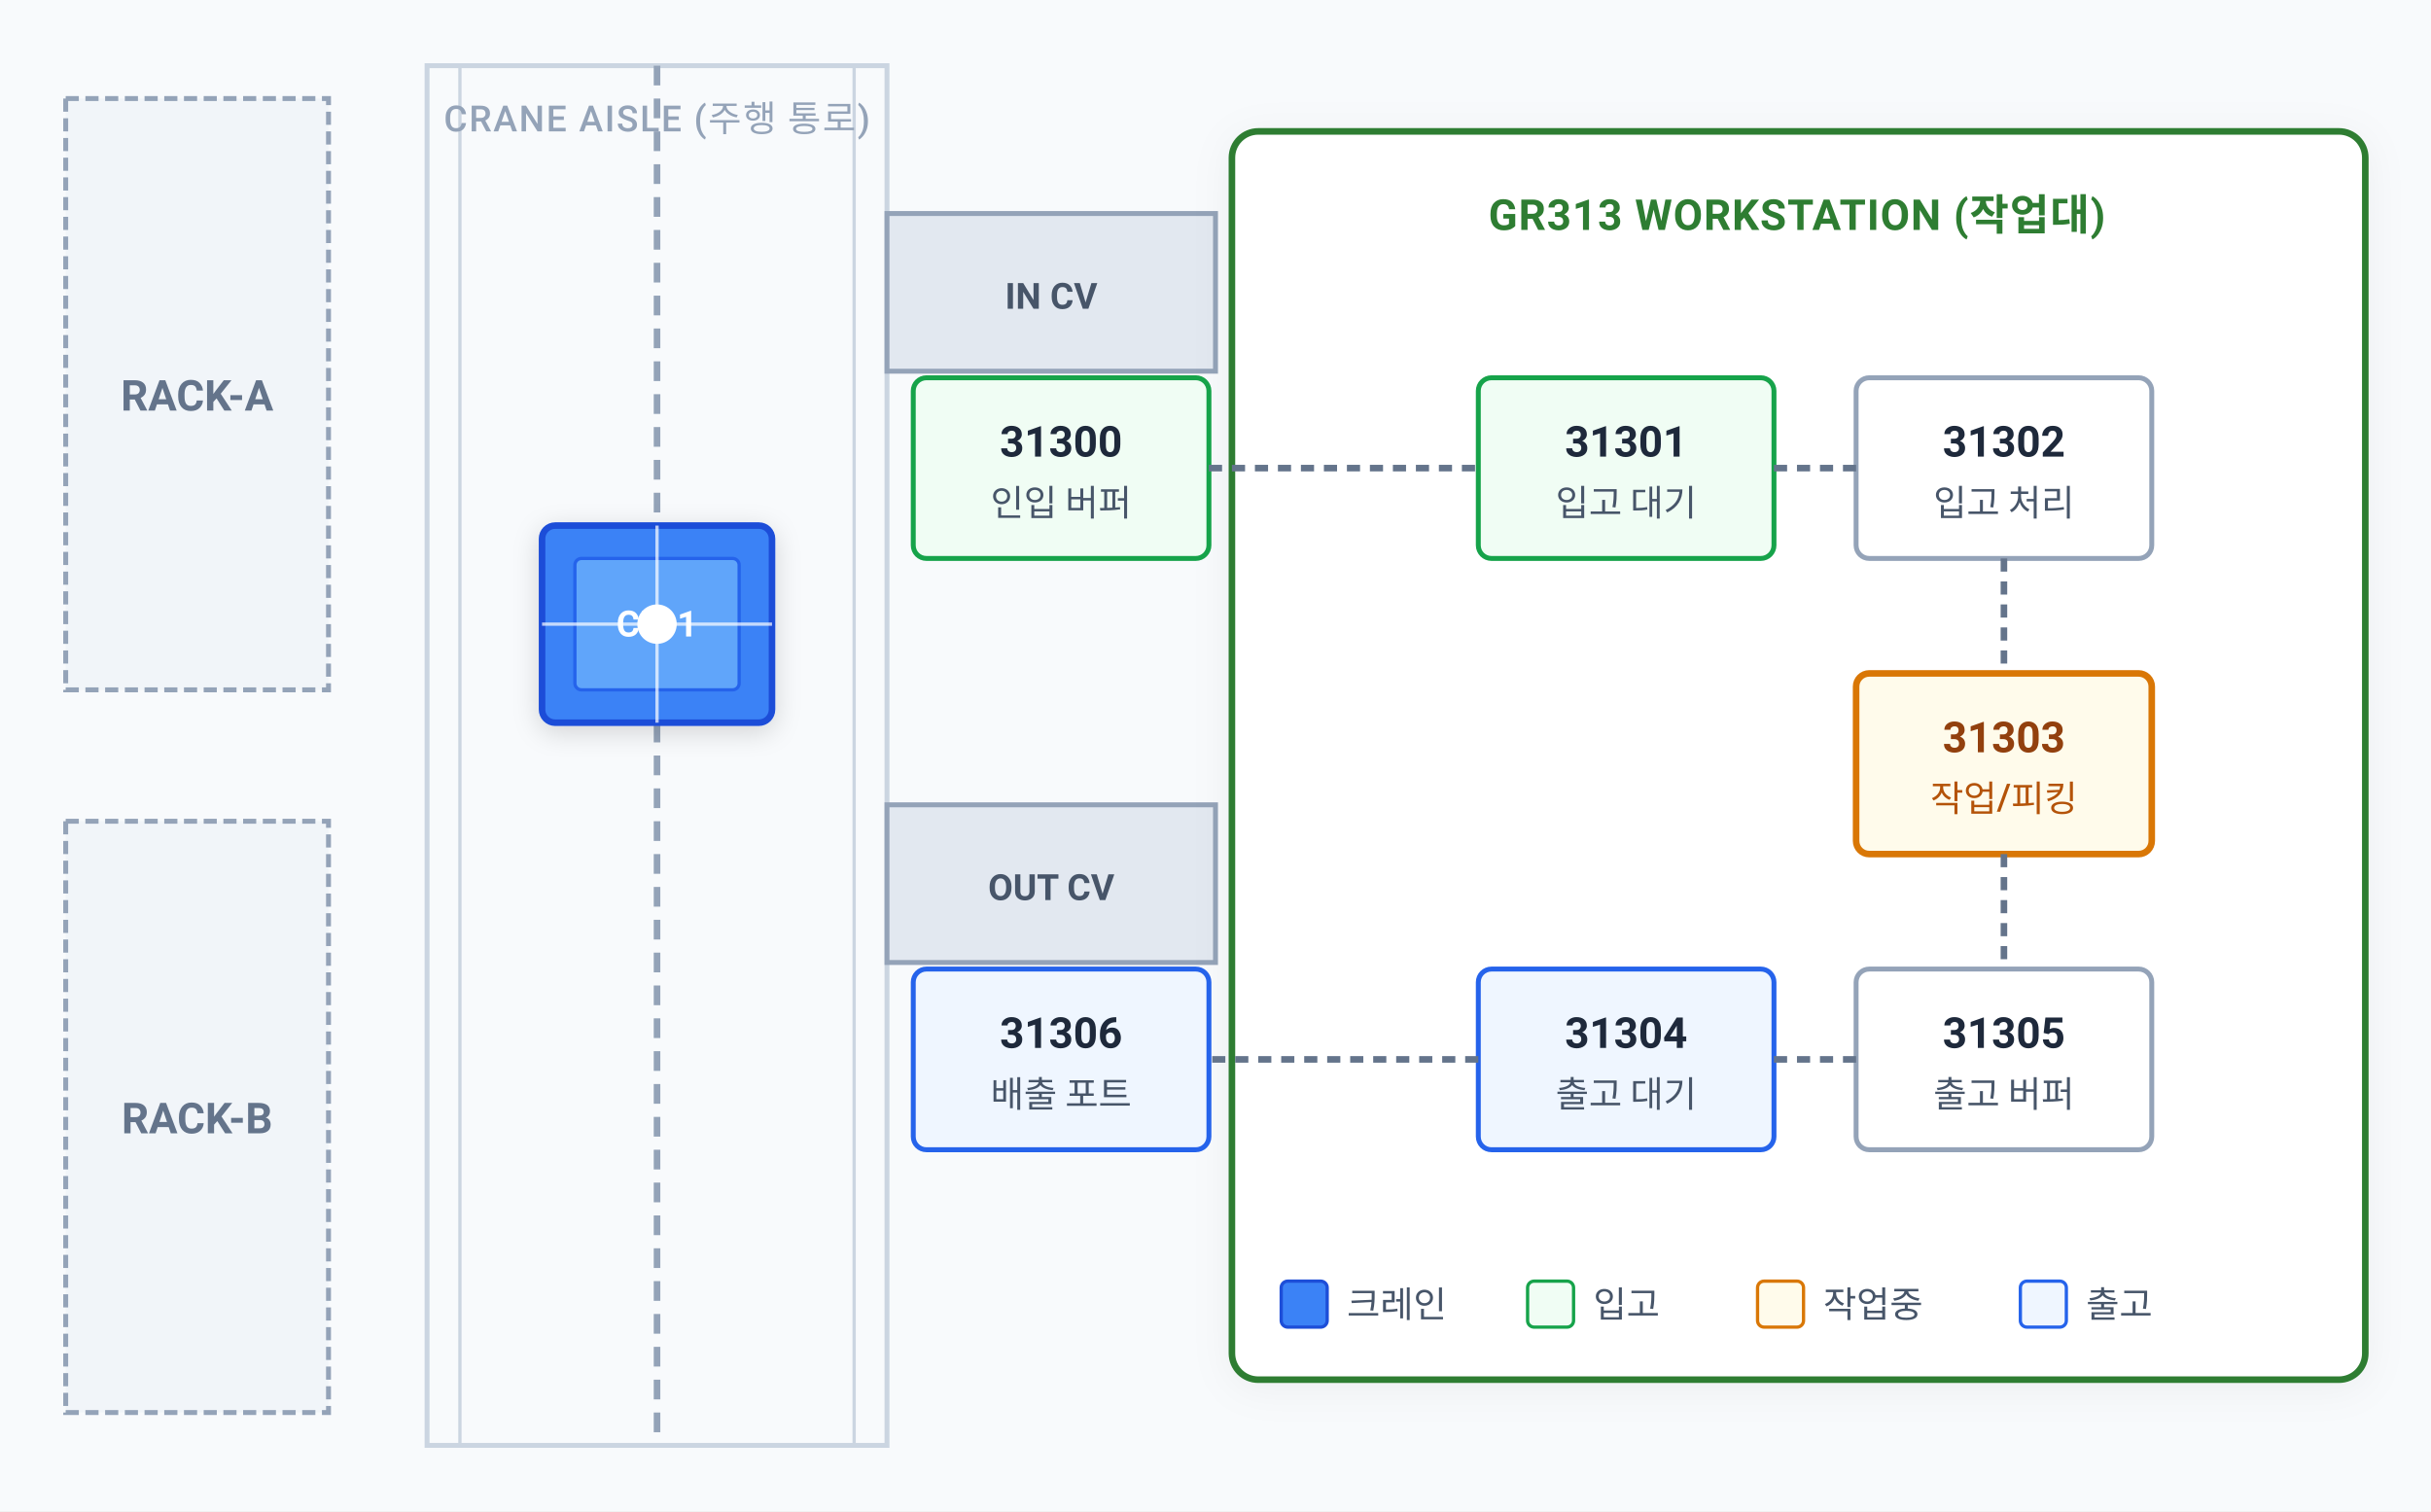
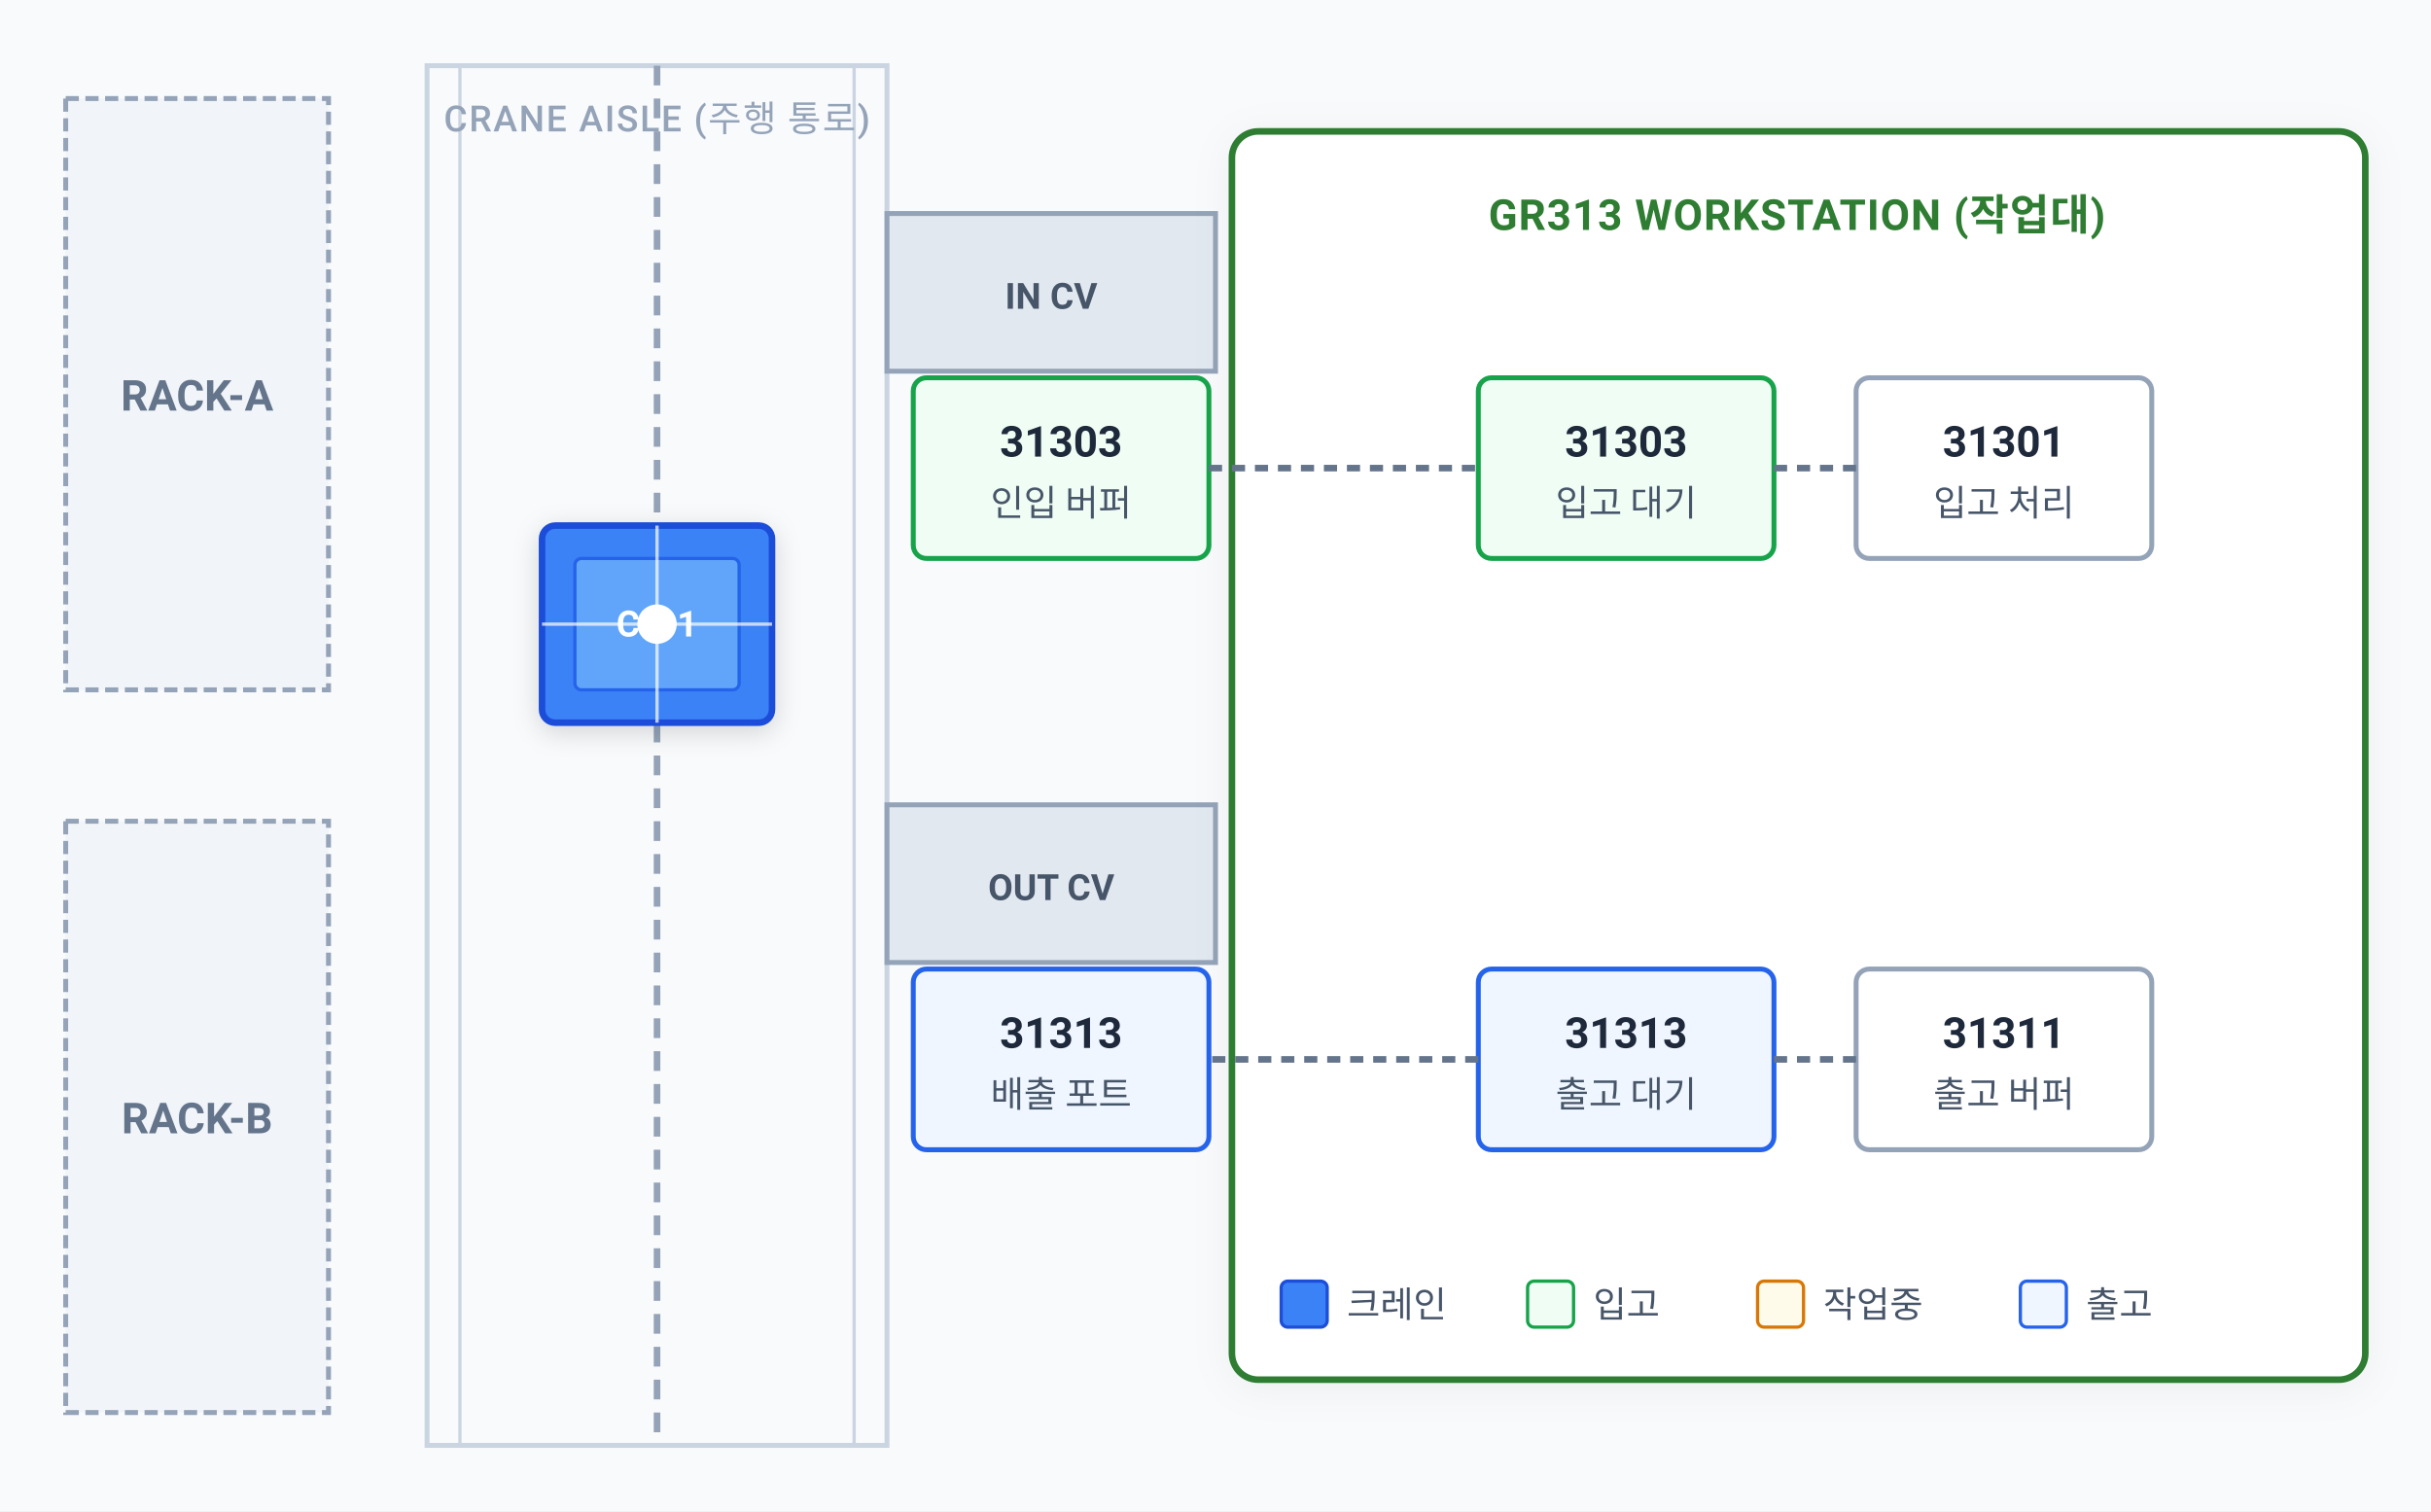
- <svg xmlns="http://www.w3.org/2000/svg" viewBox="0 0 740 460" width="100%" height="100%">
-   <defs>
-     <style>
+ <svg xmlns="http://www.w3.org/2000/svg" viewBox="0 0 740 460" width="100%" height="100%" version="1.1" id="svg31">
+   <defs id="defs1">
+     <style id="style1">
      .svg-bg { fill: #f8fafc; }
      .grid-line { stroke: #e2e8f0; stroke-width: 0.5; }
      .rack-boundary { fill: #f1f5f9; stroke: #94a3b8; stroke-width: 1.5; stroke-dasharray: 4, 2; }
      .rack-text { font-size: 13px; font-weight: 600; fill: #64748b; font-family: -apple-system, BlinkMacSystemFont, "Segoe UI", Roboto, sans-serif; }
      .aisle-boundary { fill: #f8fafc; stroke: #cbd5e1; stroke-width: 1.5; }
      .rail-center-line { stroke: #94a3b8; stroke-width: 2; stroke-dasharray: 6, 4; }
      .rail-side-line { stroke: #cbd5e1; stroke-width: 1; }
      .aisle-label { font-size: 11px; font-weight: 500; fill: #94a3b8; letter-spacing: 0.5px; font-family: -apple-system, BlinkMacSystemFont, "Segoe UI", Roboto, sans-serif; }
      
      /* 크레인 */
      .crane-unit {
        transition: transform 1.2s cubic-bezier(0.25, 0.1, 0.25, 1.0);
        will-change: transform;
      }
      .crane-body { fill: #3b82f6; stroke: #1d4ed8; stroke-width: 2; filter: drop-shadow(0 2px 4px rgba(0, 0, 0, 0.15)); }
      .crane-inner { fill: #60a5fa; stroke: #2563eb; stroke-width: 1; }
      .crane-cross { stroke: #ffffff; stroke-width: 1; opacity: 0.7; }
      .crane-center-dot { fill: #ffffff; }
      .crane-label { font-size: 11px; font-weight: 700; fill: #ffffff; font-family: -apple-system, BlinkMacSystemFont, "Segoe UI", Roboto, sans-serif; dominant-baseline: central; }
      
      /* 컨베이어 */
      .conveyor-lane { fill: #e2e8f0; stroke: #94a3b8; stroke-width: 1.5; }
      .conveyor-label { font-size: 11px; font-weight: 600; fill: #475569; font-family: -apple-system, BlinkMacSystemFont, "Segoe UI", Roboto, sans-serif; }
      .ws-boundary { fill: #ffffff; stroke: #2e7d32; stroke-width: 2; filter: drop-shadow(0 2px 6px rgba(0, 0, 0, 0.05)); }
      .ws-title { font-size: 13px; font-weight: 700; fill: #2e7d32; letter-spacing: 0.3px; font-family: -apple-system, BlinkMacSystemFont, "Segoe UI", Roboto, sans-serif; }
      
      /* 포지션 노드 */
      .tray-rect { fill: #ffffff; stroke: #94a3b8; stroke-width: 1.5; transition: all 0.2s ease; }
      .tray-inbound .tray-rect { fill: #f0fdf4; stroke: #16a34a; }
      .tray-outbound .tray-rect { fill: #eff6ff; stroke: #2563eb; }
      .tray-active .tray-rect { fill: #fffbeb; stroke: #d97706; stroke-width: 2; }
      
      /* 노드 라벨 텍스트 */
      .tray-title { font-size: 13px; font-weight: 700; fill: #1e293b; font-family: -apple-system, BlinkMacSystemFont, "Segoe UI", Roboto, sans-serif; pointer-events: none; }
      .tray-sub { font-size: 11px; font-weight: 500; fill: #475569; font-family: -apple-system, BlinkMacSystemFont, "Segoe UI", Roboto, sans-serif; pointer-events: none; }
      .active-title { fill: #92400e; }
      .active-sub { fill: #b45309; }
      
      .clickable { cursor: pointer; }
      .clickable:hover .tray-rect { stroke-width: 2; stroke: #1e40af; }
      
      /* 흐름 연결 패스 (상단 레이어로 돋보이게 보정) */
      .flow-arrow { stroke: #64748b; stroke-width: 2; stroke-dasharray: 4, 3; fill: none; }
      
      /* 범례 */
      .legend-crane { fill: #3b82f6; stroke: #1d4ed8; }
      .legend-inbound { fill: #f0fdf4; stroke: #16a34a; }
      .legend-active { fill: #fffbeb; stroke: #d97706; }
      .legend-outbound { fill: #eff6ff; stroke: #2563eb; }
      .legend-text { font-size: 11px; font-weight: 500; fill: #475569; font-family: -apple-system, BlinkMacSystemFont, "Segoe UI", Roboto, sans-serif; }
      
      /* 실시간 트레이 */
      .tray-unit {
        transition: transform 0.8s cubic-bezier(0.25, 0.1, 0.25, 1.0);
        will-change: transform;
        cursor: pointer;
      }
      .tray-base {
        fill: #1976D2;
        stroke: #0D47A1;
        stroke-width: 1.5;
        rx: 6; ry: 6;
        filter: drop-shadow(0 2px 5px rgba(0,0,0,0.25));
      }
      .tray-inner { fill: #2196F3; rx: 3; ry: 3; }
      .tray-label {
        font-family: -apple-system, BlinkMacSystemFont, "Segoe UI", Roboto, sans-serif;
        font-size: 11px;
        font-weight: 700;
        fill: #FFFFFF;
        text-anchor: middle;
        dominant-baseline: central;
        pointer-events: none;
      }
    </style>
    <pattern id="gridPattern" width="20" height="20" patternUnits="userSpaceOnUse">
-       <path d="M 20 0 L 0 0 0 20" fill="none" class="grid-line" />
+       <path d="M 20 0 L 0 0 0 20" fill="none" class="grid-line" id="path1" />
    </pattern>
  </defs>
-   <rect width="100%" height="100%" fill="url(#gridPattern)" class="svg-bg" />
-   <g class="rack-group">
-     <rect x="20" y="30" width="80" height="180" class="rack-boundary" />
-     <text x="60" y="125" class="rack-text" text-anchor="middle">RACK-A</text>
-     <rect x="20" y="250" width="80" height="180" class="rack-boundary" />
-     <text x="60" y="345" class="rack-text" text-anchor="middle">RACK-B</text>
+   <rect width="100%" height="100%" fill="url(#gridPattern)" class="svg-bg" id="rect1" />
+   <g class="rack-group" id="g3">
+     <rect x="20" y="30" width="80" height="180" class="rack-boundary" id="rect2" />
+     <text x="60" y="125" class="rack-text" text-anchor="middle" id="text2">RACK-A</text>
+     <rect x="20" y="250" width="80" height="180" class="rack-boundary" id="rect3" />
+     <text x="60" y="345" class="rack-text" text-anchor="middle" id="text3">RACK-B</text>
  </g>
-   <g class="crane-aisle-group">
-     <rect x="130" y="20" width="140" height="420" class="aisle-boundary" />
-     <line x1="200" y1="20" x2="200" y2="440" class="rail-center-line" />
-     <line x1="140" y1="20" x2="140" y2="440" class="rail-side-line" />
-     <line x1="260" y1="20" x2="260" y2="440" class="rail-side-line" />
-     <text x="200" y="40" class="aisle-label" text-anchor="middle">CRANE AISLE (주행 통로)</text>
+   <g class="crane-aisle-group" id="g8">
+     <rect x="130" y="20" width="140" height="420" class="aisle-boundary" id="rect4" />
+     <line x1="200" y1="20" x2="200" y2="440" class="rail-center-line" id="line4" />
+     <line x1="140" y1="20" x2="140" y2="440" class="rail-side-line" id="line5" />
+     <line x1="260" y1="20" x2="260" y2="440" class="rail-side-line" id="line6" />
+     <text x="200" y="40" class="aisle-label" text-anchor="middle" id="text6">CRANE AISLE (주행 통로)</text>
    <g id="crane-unit" class="crane-unit" transform="translate(200, 190)">
-       <rect x="-35" y="-30" width="70" height="60" rx="4" class="crane-body" />
-       <rect x="-25" y="-20" width="50" height="40" rx="2" class="crane-inner" />
-       <line x1="0" y1="-30" x2="0" y2="30" class="crane-cross" />
-       <line x1="-35" y1="0" x2="35" y2="0" class="crane-cross" />
-       <circle cx="0" cy="0" r="6" class="crane-center-dot" />
-       <text x="0" y="0" class="crane-label" text-anchor="middle">CR-1</text>
+       <rect x="-35" y="-30" width="70" height="60" rx="4" class="crane-body" id="rect6" />
+       <rect x="-25" y="-20" width="50" height="40" rx="2" class="crane-inner" id="rect7" />
+       <line x1="0" y1="-30" x2="0" y2="30" class="crane-cross" id="line7" />
+       <line x1="-35" y1="0" x2="35" y2="0" class="crane-cross" id="line8" />
+       <circle cx="0" cy="0" r="6" class="crane-center-dot" id="circle8" />
+       <text x="0" y="0" class="crane-label" text-anchor="middle" id="text8">CR-1</text>
    </g>
  </g>
-   <g class="conveyor-connection-in">
-     <rect x="270" y="65" width="100" height="48" class="conveyor-lane" />
-     <text x="320" y="94" class="conveyor-label" text-anchor="middle">IN CV</text>
+   <g class="conveyor-connection-in" id="g9">
+     <rect x="270" y="65" width="100" height="48" class="conveyor-lane" id="rect8" />
+     <text x="320" y="94" class="conveyor-label" text-anchor="middle" id="text9">IN CV</text>
  </g>
-   <g class="conveyor-connection-out">
-     <rect x="270" y="245" width="100" height="48" class="conveyor-lane" />
-     <text x="320" y="274" class="conveyor-label" text-anchor="middle">OUT CV</text>
+   <g class="conveyor-connection-out" id="g10">
+     <rect x="270" y="245" width="100" height="48" class="conveyor-lane" id="rect9" />
+     <text x="320" y="274" class="conveyor-label" text-anchor="middle" id="text10">OUT CV</text>
  </g>
-   <g class="workstation-group">
-     <rect x="375" y="40" width="345" height="380" rx="8" class="ws-boundary" />
-     <text x="547" y="70" class="ws-title" text-anchor="middle">GR313 WORKSTATION (작업대)</text>
+   <g class="workstation-group" id="g11">
+     <rect x="375" y="40" width="345" height="380" rx="8" class="ws-boundary" id="rect10" />
+     <text x="547" y="70" class="ws-title" text-anchor="middle" id="text11">GR313 WORKSTATION (작업대)</text>
  </g>
-   <g class="position-nodes">
-     <g id="WH1-31300" class="tray-position tray-inbound clickable" transform="translate(278, 115)">
-       <rect width="90" height="55" rx="4" class="tray-rect" />
-       <text x="45" y="24" class="tray-title" text-anchor="middle">31300</text>
-       <text x="45" y="42" class="tray-sub" text-anchor="middle">인입 버퍼</text>
+   <g class="position-nodes" id="g25">
+     <g id="WH1-31303" class="tray-position tray-inbound clickable" transform="translate(278, 115)">
+       <rect width="90" height="55" rx="4" class="tray-rect" id="rect11" />
+       <text x="45" y="24" class="tray-title" text-anchor="middle" id="text12">31303</text>
+       <text x="45" y="42" class="tray-sub" text-anchor="middle" id="text13">인입 버퍼</text>
    </g>
    <g id="313-31301" class="tray-position tray-inbound clickable" transform="translate(450, 115)">
-       <rect width="90" height="55" rx="4" class="tray-rect" />
-       <text x="45" y="24" class="tray-title" text-anchor="middle">31301</text>
-       <text x="45" y="42" class="tray-sub" text-anchor="middle">입고 대기</text>
+       <rect width="90" height="55" rx="4" class="tray-rect" id="rect13" />
+       <text x="45" y="24" class="tray-title" text-anchor="middle" id="text14">31303</text>
+       <text x="45" y="42" class="tray-sub" text-anchor="middle" id="text15">입고 대기</text>
    </g>
    <g id="313-31302" class="tray-position clickable" transform="translate(565, 115)">
-       <rect width="90" height="55" rx="4" class="tray-rect" />
-       <text x="45" y="24" class="tray-title" text-anchor="middle">31302</text>
-       <text x="45" y="42" class="tray-sub" text-anchor="middle">입고 처리</text>
-     </g>
-     <g id="313-31303" class="tray-position tray-active clickable" transform="translate(565, 205)">
-       <rect width="90" height="55" rx="4" class="tray-rect" />
-       <text x="45" y="24" class="tray-title active-title" text-anchor="middle">31303</text>
-       <text x="45" y="42" class="tray-sub active-sub" text-anchor="middle">작업/피킹</text>
+       <rect width="90" height="55" rx="4" class="tray-rect" id="rect15" />
+       <text x="45" y="24" class="tray-title" text-anchor="middle" id="text16">31301</text>
+       <text x="45" y="42" class="tray-sub" text-anchor="middle" id="text17">입고 처리</text>
    </g>
    <g id="313-31304" class="tray-position tray-outbound clickable" transform="translate(450, 295)">
-       <rect width="90" height="55" rx="4" class="tray-rect" />
-       <text x="45" y="24" class="tray-title" text-anchor="middle">31304</text>
-       <text x="45" y="42" class="tray-sub" text-anchor="middle">출고 대기</text>
+       <rect width="90" height="55" rx="4" class="tray-rect" id="rect19" />
+       <text x="45" y="24" class="tray-title" text-anchor="middle" id="text20">31313</text>
+       <text x="45" y="42" class="tray-sub" text-anchor="middle" id="text21">출고 대기</text>
    </g>
-     <g id="313-31305" class="tray-position clickable" transform="translate(565, 295)">
-       <rect width="90" height="55" rx="4" class="tray-rect" />
-       <text x="45" y="24" class="tray-title" text-anchor="middle">31305</text>
-       <text x="45" y="42" class="tray-sub" text-anchor="middle">출고 버퍼</text>
+     <g id="313-31311" class="tray-position clickable" transform="translate(565, 295)">
+       <rect width="90" height="55" rx="4" class="tray-rect" id="rect21" />
+       <text x="45" y="24" class="tray-title" text-anchor="middle" id="text22">31311</text>
+       <text x="45" y="42" class="tray-sub" text-anchor="middle" id="text23">출고 버퍼</text>
    </g>
    <g id="WH1-31306" class="tray-position tray-outbound clickable" transform="translate(278, 295)">
-       <rect width="90" height="55" rx="4" class="tray-rect" />
-       <text x="45" y="24" class="tray-title" text-anchor="middle">31306</text>
-       <text x="45" y="42" class="tray-sub" text-anchor="middle">배출 포트</text>
+       <rect width="90" height="55" rx="4" class="tray-rect" id="rect23" />
+       <text x="45" y="24" class="tray-title" text-anchor="middle" id="text24">31313</text>
+       <text x="45" y="42" class="tray-sub" text-anchor="middle" id="text25">배출 포트</text>
    </g>
  </g>
-   <g class="flow-path-layer">
+   <g class="flow-path-layer" id="g28">
    <path id="path-14" d="M 368 142.5 L 450 142.5" class="flow-arrow" />
-     <path d="M 540 142.5 L 565 142.5" class="flow-arrow" />
-     <path d="M 610 170 L 610 205" class="flow-arrow" />
-     <path d="M 610 260 L 610 295" class="flow-arrow" />
-     <path d="M 565 322.5 L 540 322.5" class="flow-arrow" />
+     <path d="M 540 142.5 L 565 142.5" class="flow-arrow" id="path25" />
+     <path d="M 565 322.5 L 540 322.5" class="flow-arrow" id="path28" />
    <path id="path-15" d="M 450 322.5 L 368 322.5" class="flow-arrow" />
  </g>
-   <g class="legend-group" transform="translate(390, 390)">
-     <rect x="0" y="0" width="14" height="14" rx="2" class="legend-crane" />
-     <text x="20" y="11" class="legend-text">크레인</text>
-     <rect x="75" y="0" width="14" height="14" rx="2" class="legend-inbound" />
-     <text x="95" y="11" class="legend-text">입고</text>
-     <rect x="145" y="0" width="14" height="14" rx="2" class="legend-active" />
-     <text x="165" y="11" class="legend-text">작업중</text>
-     <rect x="225" y="0" width="14" height="14" rx="2" class="legend-outbound" />
-     <text x="245" y="11" class="legend-text">출고</text>
+   <g class="legend-group" transform="translate(390, 390)" id="g31">
+     <rect x="0" y="0" width="14" height="14" rx="2" class="legend-crane" id="rect28" />
+     <text x="20" y="11" class="legend-text" id="text28">크레인</text>
+     <rect x="75" y="0" width="14" height="14" rx="2" class="legend-inbound" id="rect29" />
+     <text x="95" y="11" class="legend-text" id="text29">입고</text>
+     <rect x="145" y="0" width="14" height="14" rx="2" class="legend-active" id="rect30" />
+     <text x="165" y="11" class="legend-text" id="text30">작업중</text>
+     <rect x="225" y="0" width="14" height="14" rx="2" class="legend-outbound" id="rect31" />
+     <text x="245" y="11" class="legend-text" id="text31">출고</text>
  </g>
  <g id="tray-layer" />
</svg>
